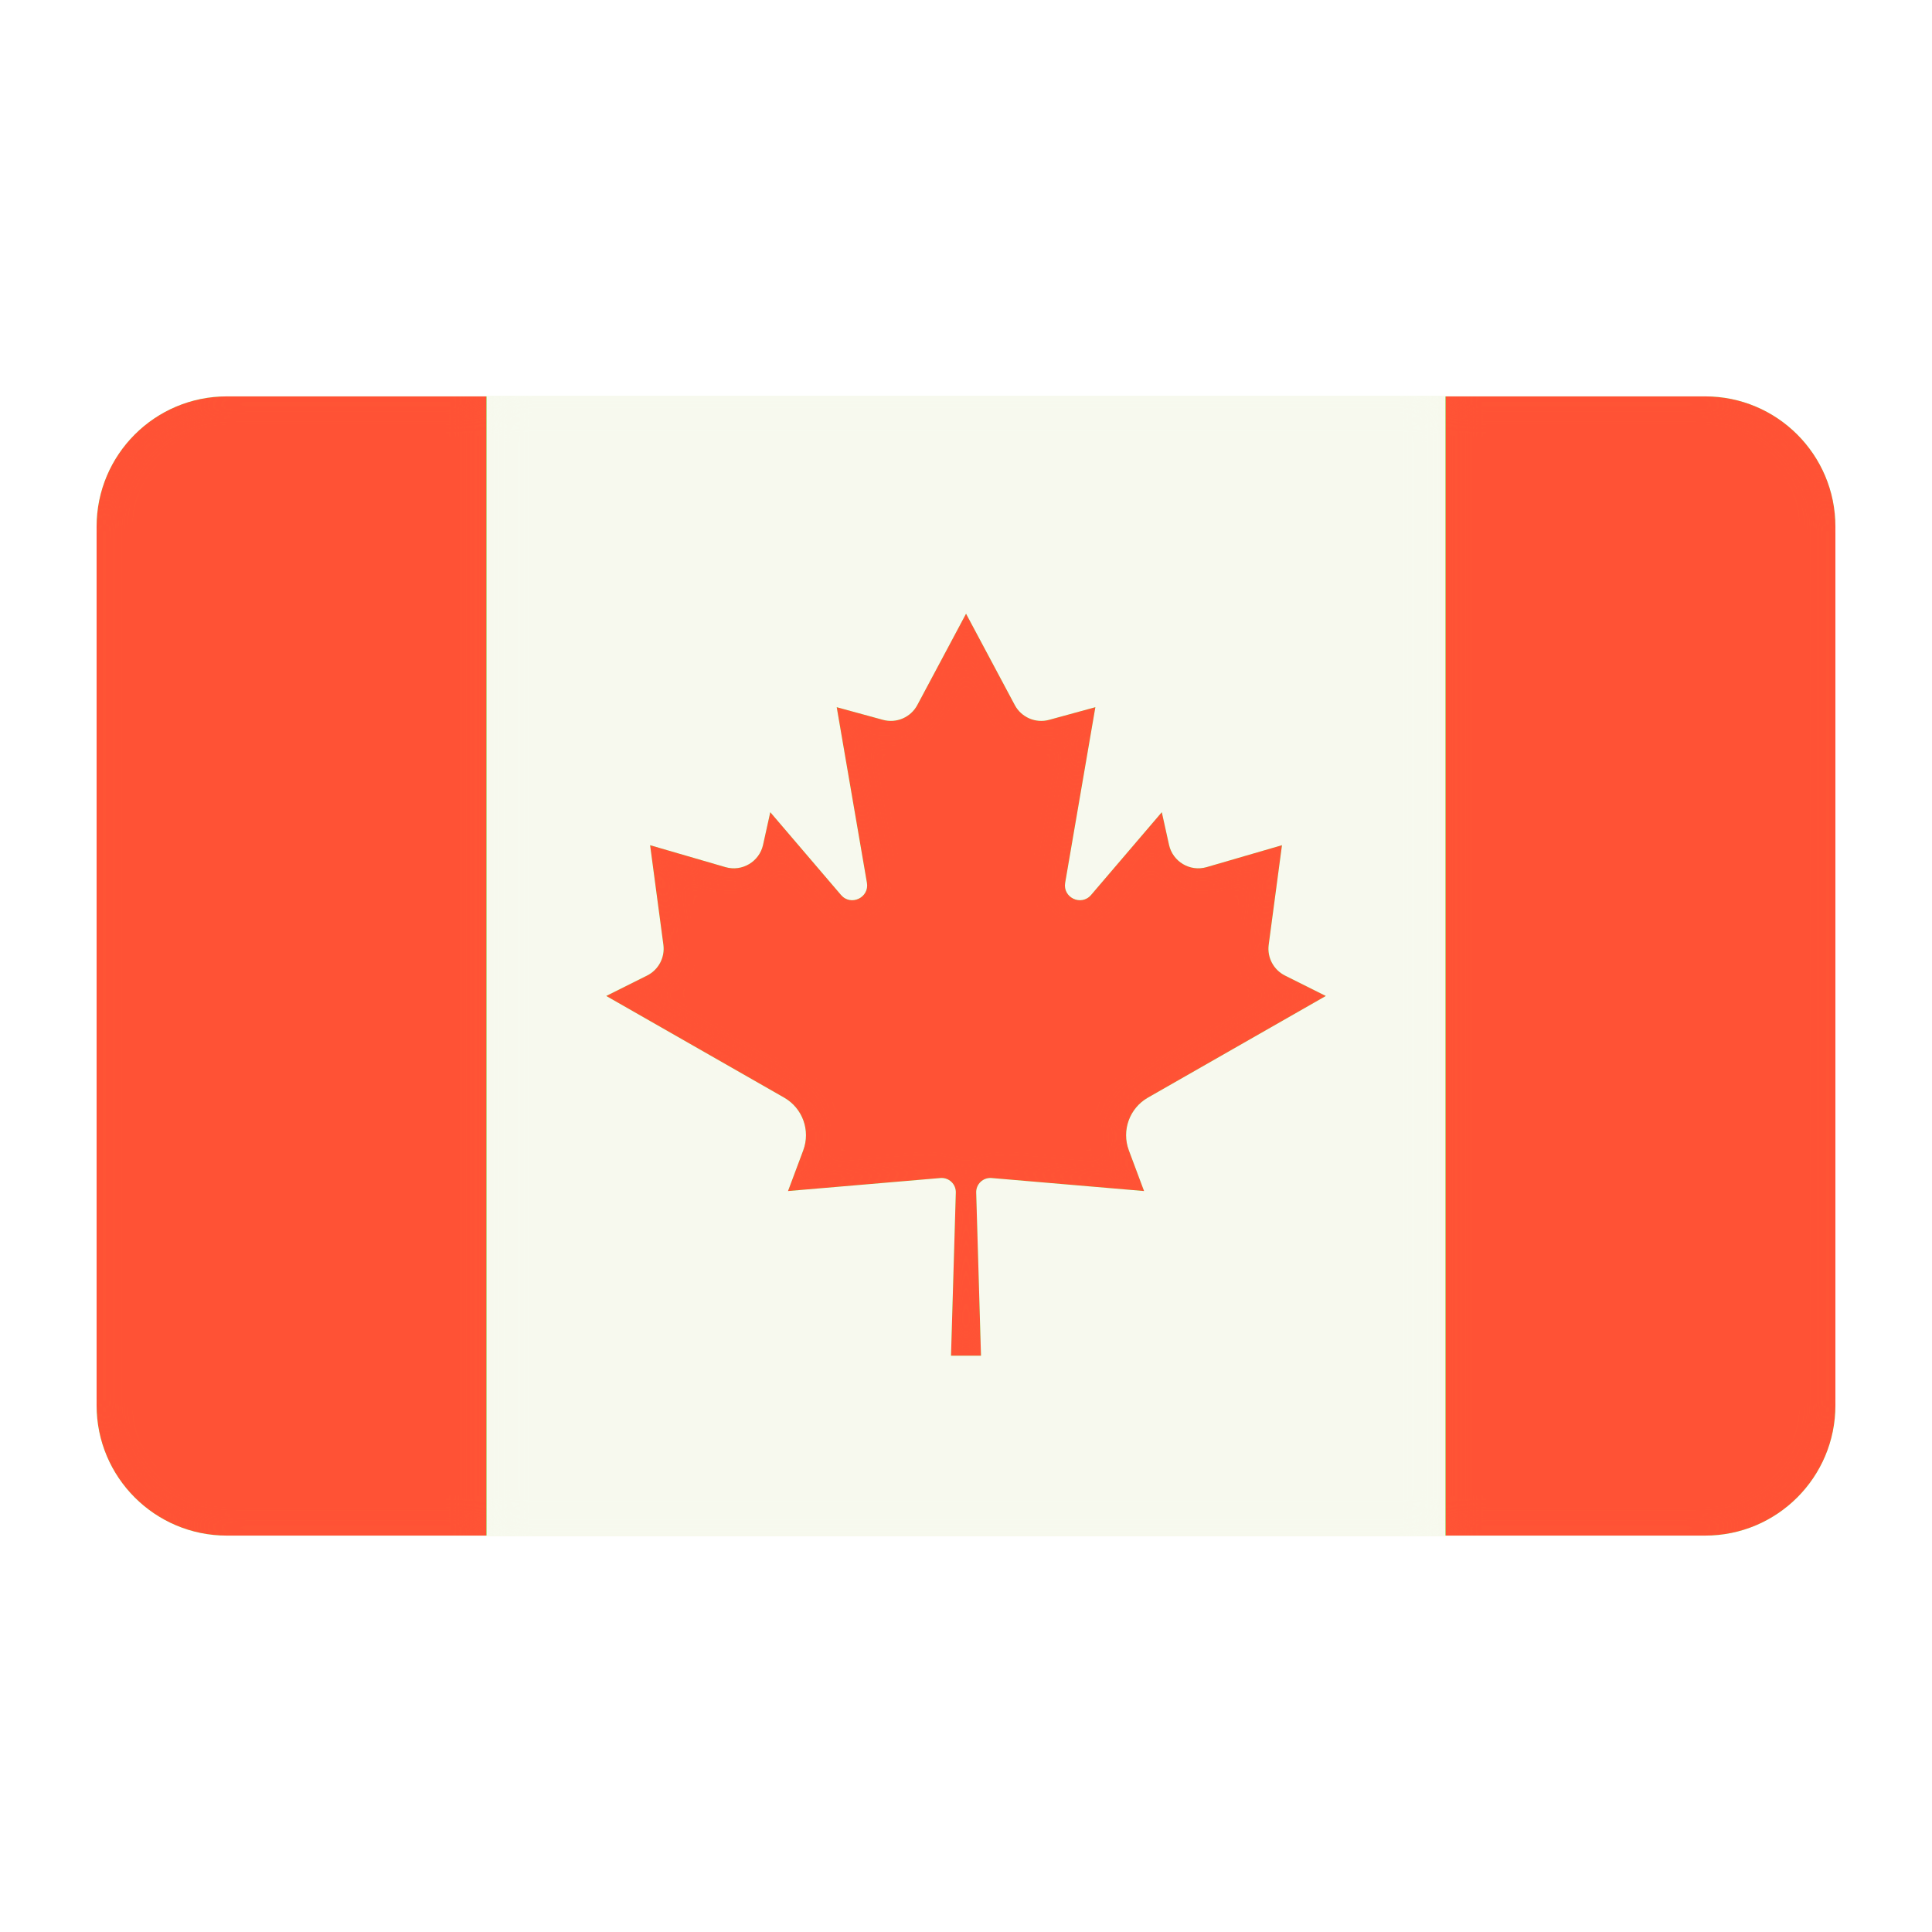
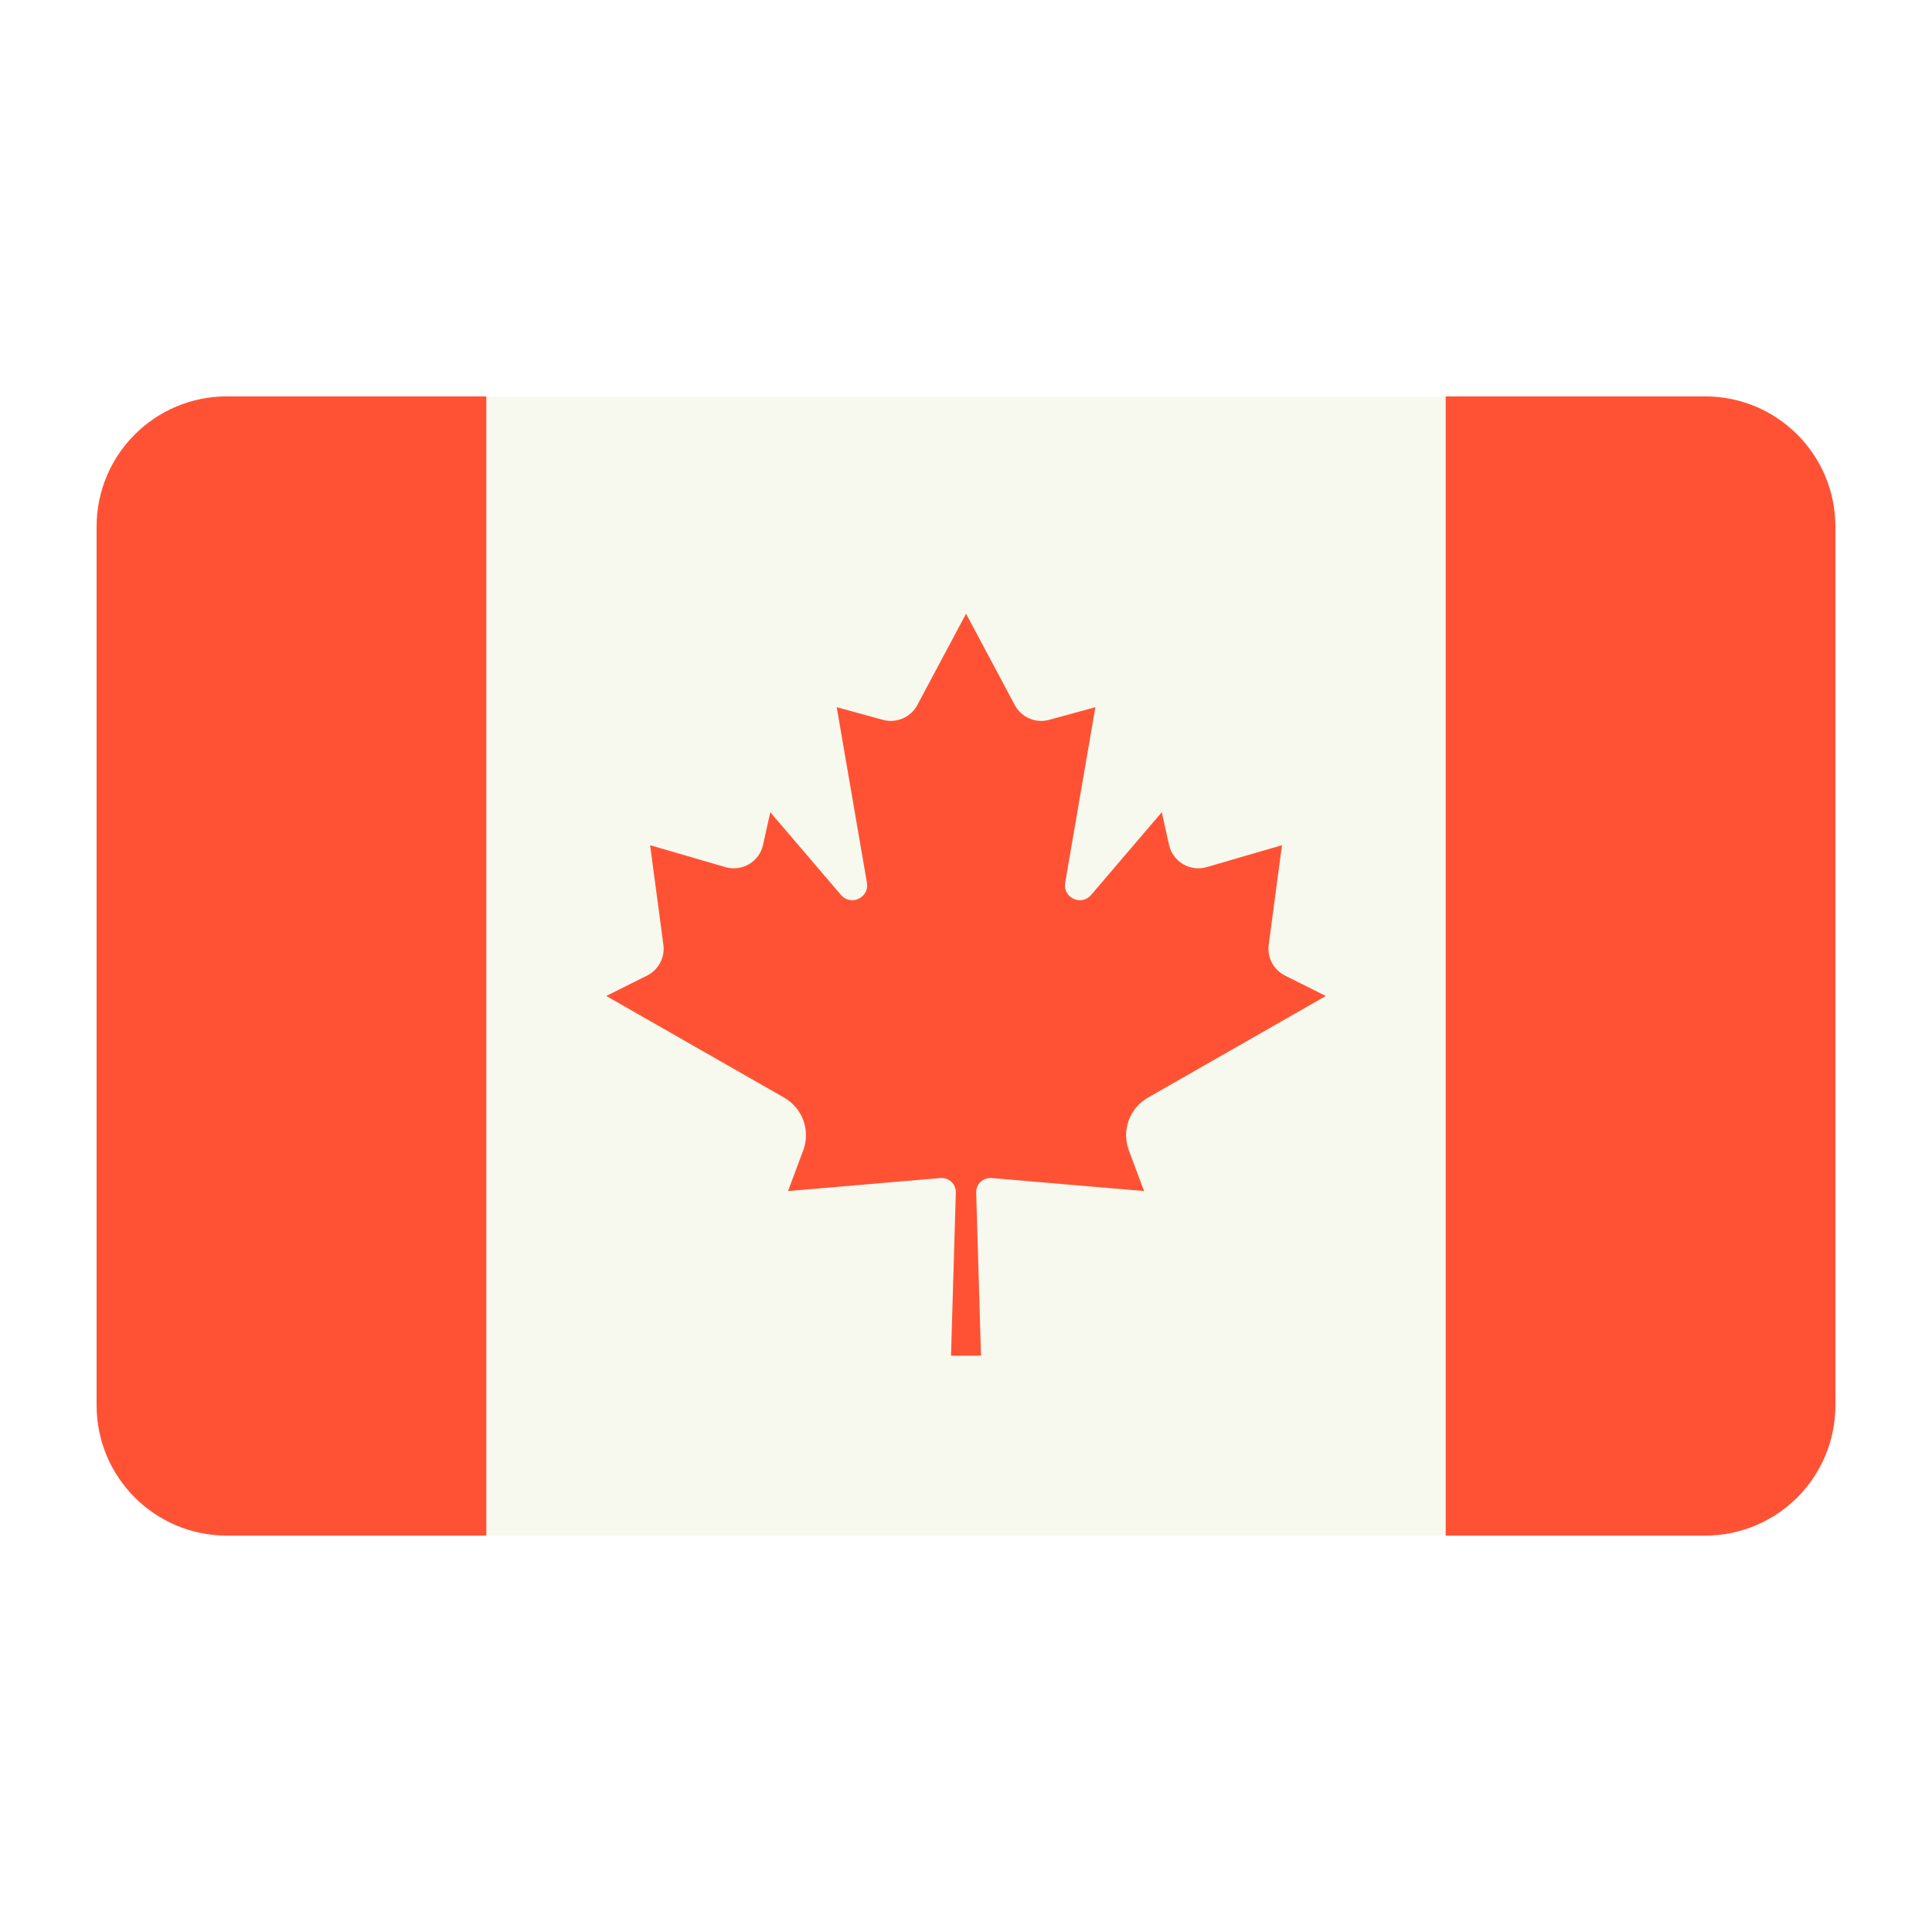
- <svg xmlns="http://www.w3.org/2000/svg" width="16" height="16" viewBox="0 0 512 512" style="enable-background:new 0 0 512 512" xml:space="preserve">
-   <defs>
-     <filter style="color-interpolation-filters:sRGB" id="b" x="-.023" y="-.036" width="1.047" height="1.072">
-       <feColorMatrix type="saturate" values="1" result="result91" />
-       <feComposite in2="result91" result="result15" operator="arithmetic" k2=".4" k1=".3" k3=".3" />
-       <feGaussianBlur in="result15" result="result8" stdDeviation="5" />
-       <feColorMatrix values="1 0 0 0 0 0 1 0 0 0 0 0 1 0 0 0 0 0 50 0" />
-       <feComposite in2="SourceGraphic" operator="in" result="result13" />
-       <feComposite in2="result13" k3=".3" k1=".3" k2=".4" operator="arithmetic" in="result15" result="result6" />
-       <feFlood flood-color="#80AC00" flood-opacity="1" result="result10" />
-       <feBlend in2="result10" result="result12" in="result6" mode="darken" />
-       <feBlend in2="result6" result="result14" mode="screen" />
-       <feComposite in2="SourceGraphic" in="result14" operator="in" />
-     </filter>
-     <filter style="color-interpolation-filters:sRGB" id="a" x="-.047" y="-.04" width="1.094" height="1.079">
-       <feColorMatrix type="saturate" values="1" result="result91" />
-       <feComposite in2="result91" result="result15" operator="arithmetic" k2=".4" k1=".3" k3=".3" />
-       <feGaussianBlur in="result15" result="result8" stdDeviation="5" />
-       <feColorMatrix values="1 0 0 0 0 0 1 0 0 0 0 0 1 0 0 0 0 0 50 0" />
-       <feComposite in2="SourceGraphic" operator="in" result="result13" />
-       <feComposite in2="result13" k3=".3" k1=".3" k2=".4" operator="arithmetic" in="result15" result="result6" />
-       <feFlood flood-color="#80AC00" flood-opacity="1" result="result10" />
-       <feBlend in2="result10" result="result12" in="result6" mode="darken" />
-       <feBlend in2="result6" result="result14" mode="screen" />
-       <feComposite in2="SourceGraphic" in="result14" operator="in" />
-     </filter>
-   </defs>
-   <path style="fill:#f5f5f5;stroke-width:.9;filter:url(#a)" d="M128.884 105.049h254.232v301.905H128.884z" />
-   <path style="fill:#ff4b55;filter:url(#b)" d="M38.345 88.273C17.167 88.273 0 105.44 0 126.618v258.759c0 21.177 17.167 38.345 38.345 38.345h76.414V88.273Zm435.31 0h-76.414v335.448h76.414c21.177 0 38.345-17.167 38.345-38.345V126.618c0-21.178-17.167-38.345-38.345-38.345ZM309.569 294.757l52.383-29.932-12.02-6.01a8.827 8.827 0 0 1-4.802-9.063l3.911-29.322-22.177 6.452c-4.899 1.426-9.983-1.588-11.085-6.569l-2.124-9.6-20.823 24.37c-2.886 3.378-8.386.798-7.633-3.581l8.893-51.708-13.615 3.723a8.824 8.824 0 0 1-10.116-4.36l-14.337-26.871v-.04l-.01.02-.011-.02v.04l-14.337 26.871a8.83 8.83 0 0 1-10.118 4.36l-13.615-3.723 8.893 51.708c.753 4.378-4.747 6.959-7.634 3.582l-20.823-24.37-2.124 9.6c-1.102 4.982-6.186 7.994-11.085 6.569l-22.177-6.452 3.911 29.322a8.828 8.828 0 0 1-4.802 9.063l-12.02 6.009 52.383 29.933a12.745 12.745 0 0 1 5.615 15.53l-4.478 11.977 44.885-3.832a4.172 4.172 0 0 1 4.525 4.279l-1.414 48.044h8.828L259 322.71a4.172 4.172 0 0 1 4.525-4.279l44.906 3.834-4.478-11.977a12.748 12.748 0 0 1 5.616-15.531z" transform="matrix(.9 0 0 .9 25.6 25.6)" />
+ <svg xmlns="http://www.w3.org/2000/svg" width="16" height="16" viewBox="0 0 512 512" xml:space="preserve">
+   <path style="fill:#f7f9ee;stroke-width:.9" d="M128.884 105.049h254.232v301.905H128.884z" />
+   <path style="fill:#ff5235" d="M38.345 88.273C17.167 88.273 0 105.44 0 126.618v258.759c0 21.177 17.167 38.345 38.345 38.345h76.414V88.273Zm435.31 0h-76.414v335.448h76.414c21.177 0 38.345-17.167 38.345-38.345V126.618c0-21.178-17.167-38.345-38.345-38.345M309.569 294.757l52.383-29.932-12.02-6.01a8.83 8.83 0 0 1-4.802-9.063l3.911-29.322-22.177 6.452c-4.899 1.426-9.983-1.588-11.085-6.569l-2.124-9.6-20.823 24.37c-2.886 3.378-8.386.798-7.633-3.581l8.893-51.708-13.615 3.723a8.824 8.824 0 0 1-10.116-4.36l-14.337-26.871v-.04l-.01.02-.011-.02v.04l-14.337 26.871a8.83 8.83 0 0 1-10.118 4.36l-13.615-3.723 8.893 51.708c.753 4.378-4.747 6.959-7.634 3.582l-20.823-24.37-2.124 9.6c-1.102 4.982-6.186 7.994-11.085 6.569l-22.177-6.452 3.911 29.322a8.83 8.83 0 0 1-4.802 9.063l-12.02 6.009 52.383 29.933a12.745 12.745 0 0 1 5.615 15.53l-4.478 11.977 44.885-3.832a4.172 4.172 0 0 1 4.525 4.279l-1.414 48.044h8.828L259 322.71a4.172 4.172 0 0 1 4.525-4.279l44.906 3.834-4.478-11.977a12.75 12.75 0 0 1 5.616-15.531" transform="matrix(.9 0 0 .9 25.6 25.6)" />
</svg>
